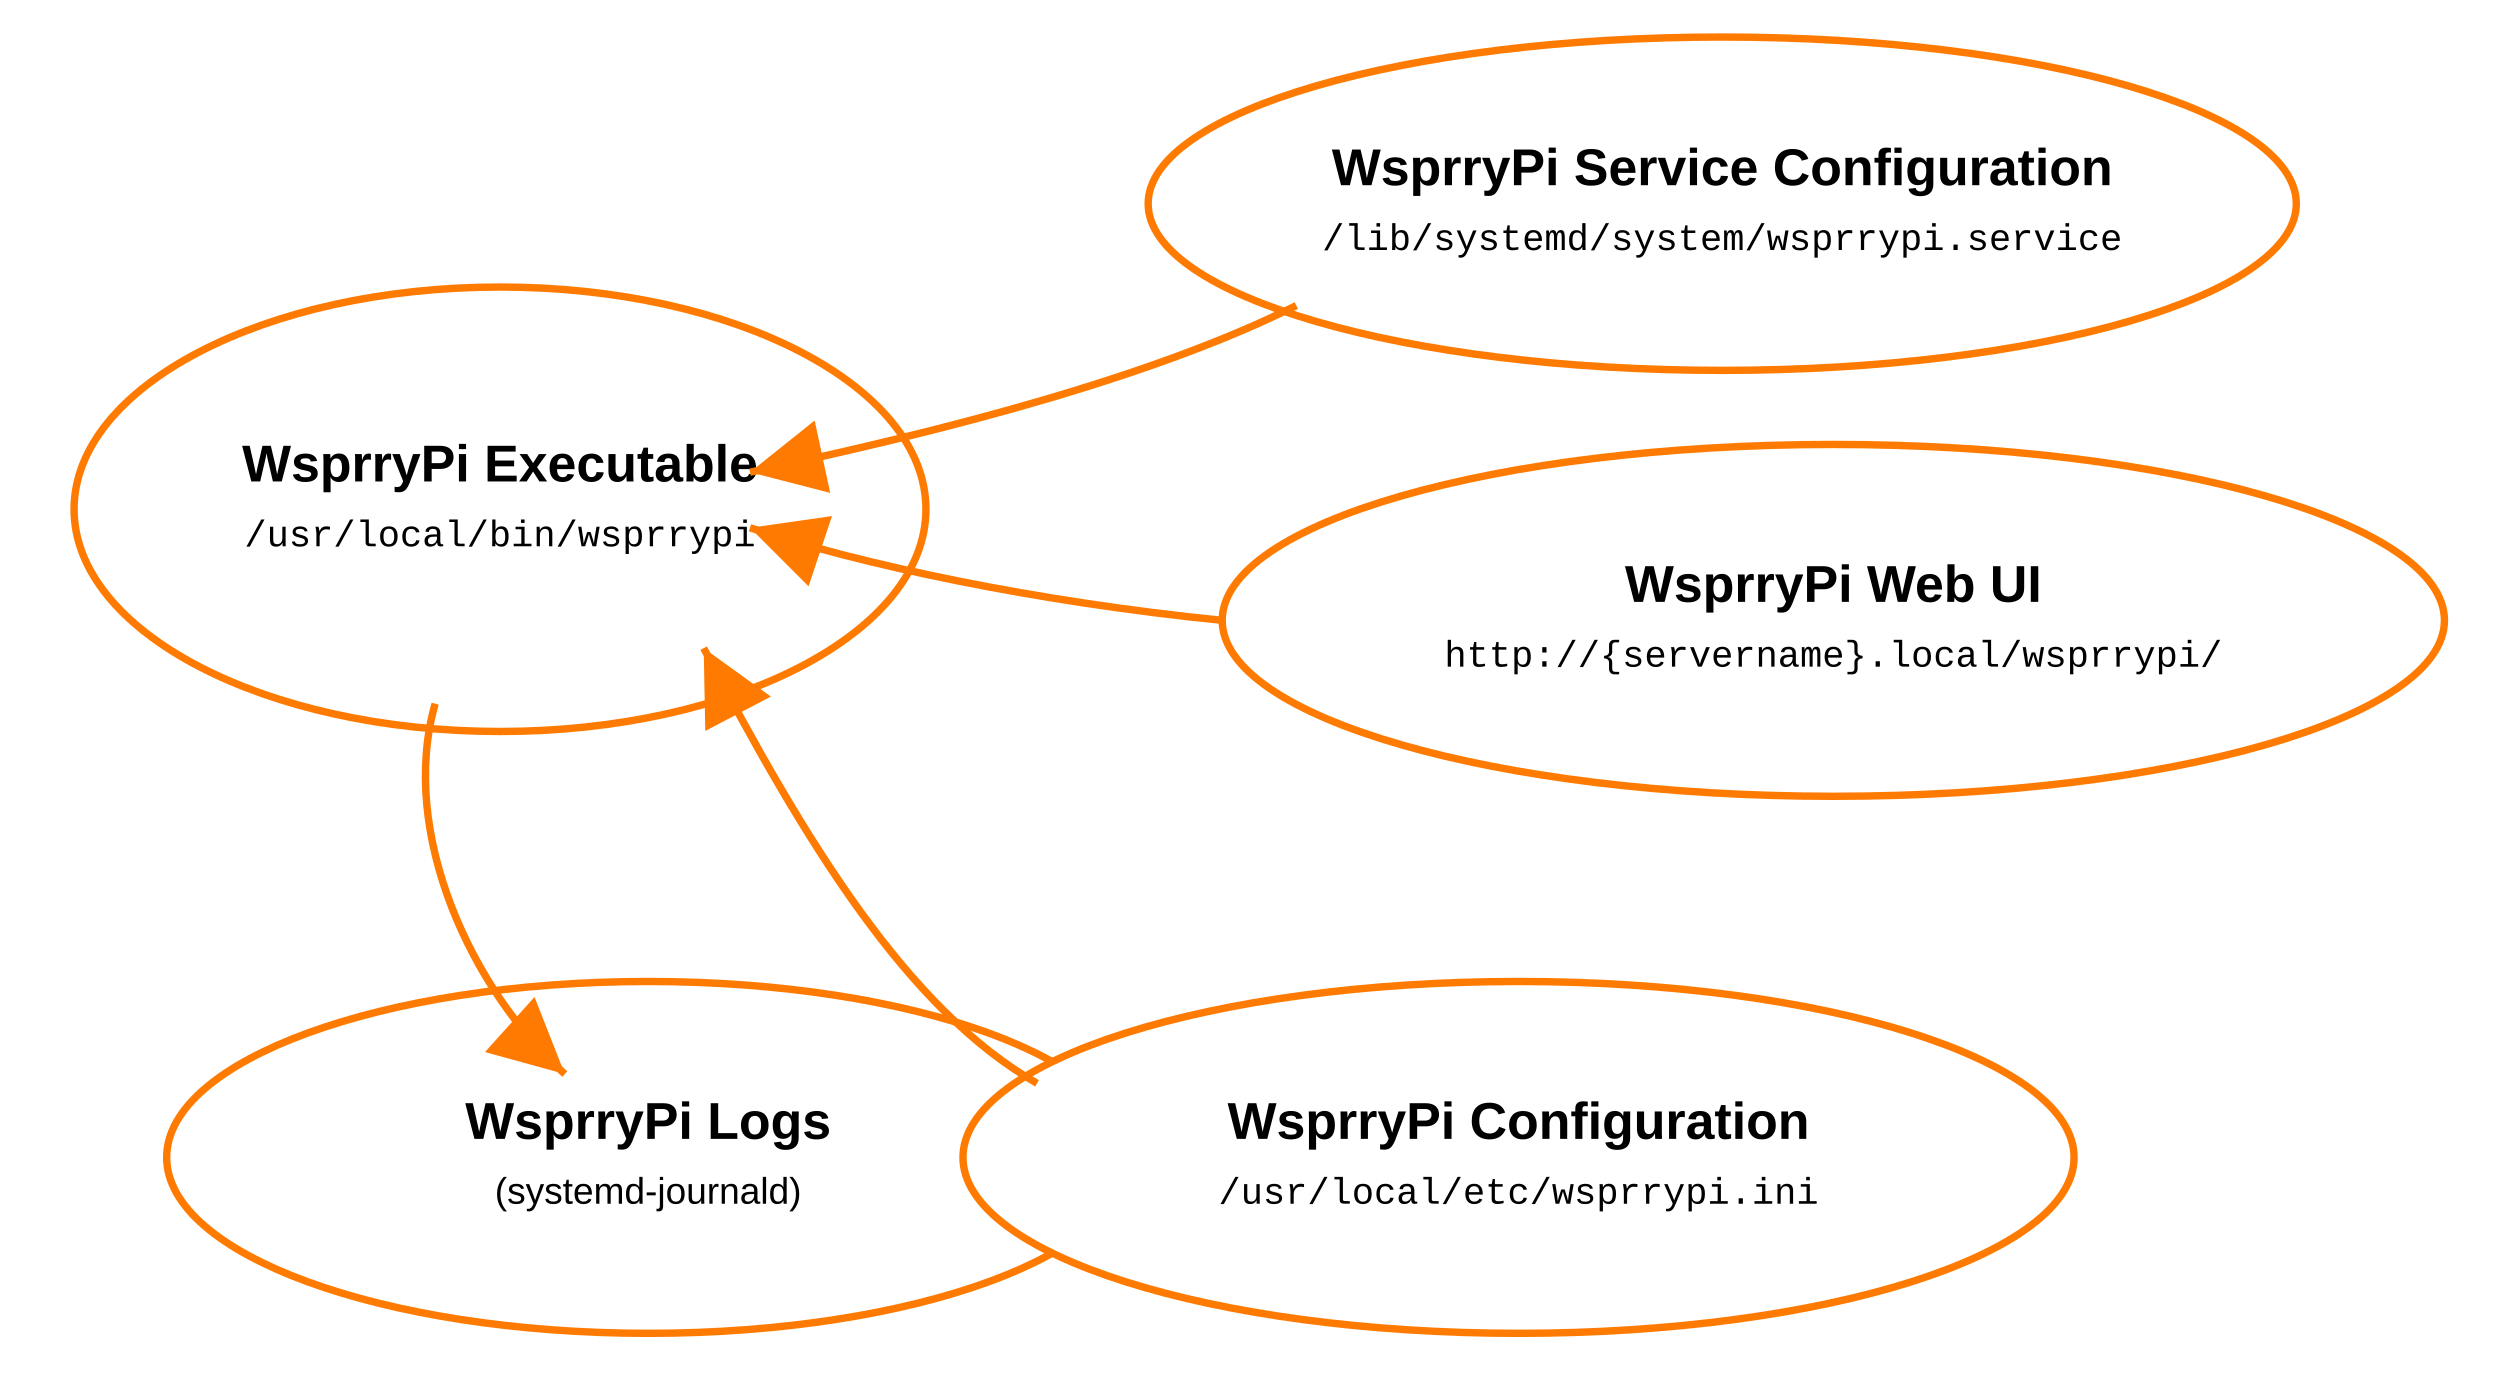
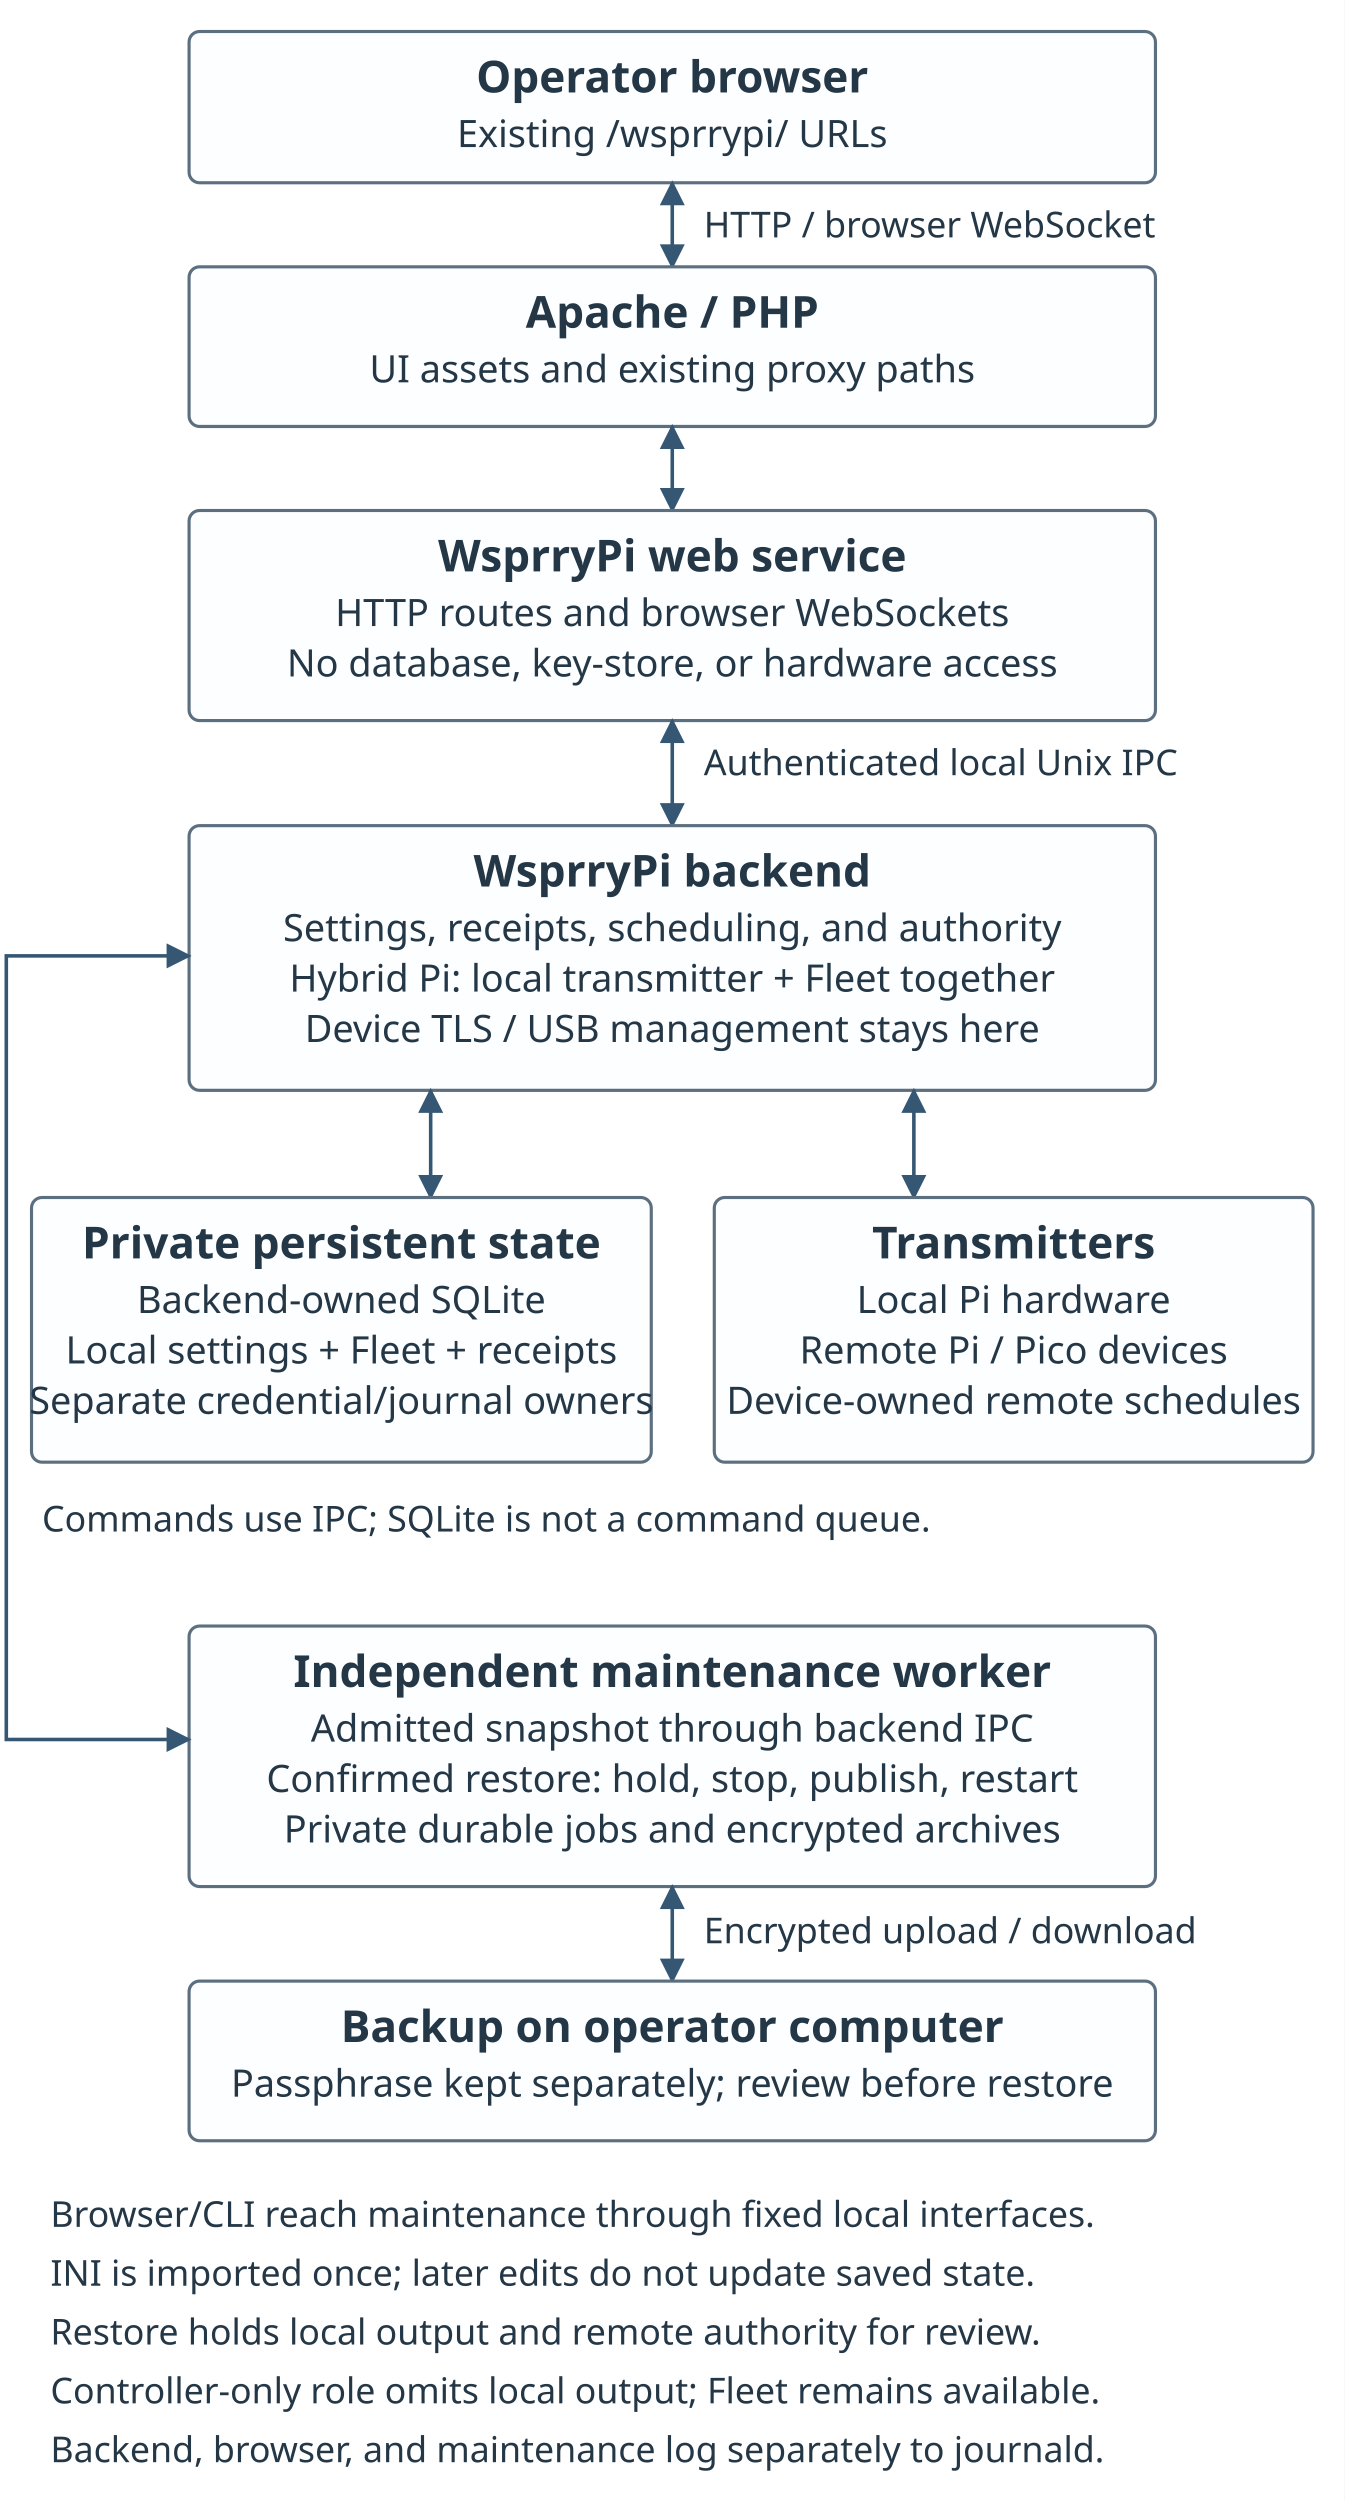
- <svg xmlns="http://www.w3.org/2000/svg" width="1350" height="750" viewBox="0 0 1350 750">
+ <svg xmlns="http://www.w3.org/2000/svg" width="640" height="1190" viewBox="0 0 640 1190" role="img" aria-labelledby="title desc">
  <defs>
-     <marker id="arrow" viewBox="0 0 10 10" refX="10" refY="5" markerWidth="10" markerHeight="10" orient="auto-start-reverse">
-       <path d="M 0 0 L 10 5 L 0 10 z" fill="#ff7a00" />
+     <marker id="arrow" viewBox="0 0 10 10" refX="9" refY="5" markerWidth="7" markerHeight="7" orient="auto-start-reverse">
+       <path d="M0 0L10 5L0 10Z" fill="#355774" />
    </marker>
-     <style>
-       .oval { fill: #ffffff; stroke: #ff7a00; stroke-width: 4; }
-       .link { stroke: #ff7a00; stroke-width: 4; fill: none; marker-end: url(#arrow); }
-       .title { font-family: Arial, Helvetica, sans-serif; font-size: 28px; font-weight: 700; fill: #000000; }
-       .sub   { font-family: "Courier New", Courier, monospace; font-size: 20px; font-weight: 400; fill: #000000; }
-       .sub2  { font-family: Arial, Helvetica, sans-serif; font-size: 20px; font-weight: 400; fill: #000000; }
-     </style>
+     <style>text{font-family:"Source Sans 3","Segoe UI",sans-serif;fill:#243746;font-size:18px}.head{font-family:"Barlow Semi Condensed","Segoe UI",sans-serif;font-size:21px;font-weight:bold}.box{fill:#fdfeff;stroke:#5c6f80;stroke-width:1.5}.line{fill:none;stroke:#355774;stroke-width:1.7;marker-end:url(#arrow)}.both{marker-start:url(#arrow)}.label{font-size:17px}</style>
  </defs>
-   <rect x="0" y="0" width="1350" height="750" fill="#ffffff" />
-   <ellipse class="oval" cx="270" cy="275" rx="230" ry="120" />
-   <text x="270" y="260" text-anchor="middle" class="title">WsprryPi Executable</text>
-   <text x="270" y="295" text-anchor="middle" class="sub">/usr/local/bin/wsprrypi</text>
-   <ellipse class="oval" cx="930" cy="110" rx="310" ry="90" />
-   <text x="930" y="100" text-anchor="middle" class="title">WsprryPi Service Configuration</text>
-   <text x="930" y="135" text-anchor="middle" class="sub">/lib/systemd/system/wsprrypi.service</text>
-   <ellipse class="oval" cx="990" cy="335" rx="330" ry="95" />
-   <text x="990" y="325" text-anchor="middle" class="title">WsprryPi Web UI</text>
-   <text x="990" y="360" text-anchor="middle" class="sub">http://{servername}.local/wsprrypi/</text>
-   <ellipse class="oval" cx="350" cy="625" rx="260" ry="95" />
-   <text x="350" y="615" text-anchor="middle" class="title">WsprryPi Logs</text>
-   <text x="350" y="650" text-anchor="middle" class="sub2">(systemd-journald)</text>
-   <ellipse class="oval" cx="820" cy="625" rx="300" ry="95" />
-   <text x="820" y="615" text-anchor="middle" class="title">WsprryPi Configuration</text>
-   <text x="820" y="650" text-anchor="middle" class="sub">/usr/local/etc/wsprrypi.ini</text>
-   <path class="link" d="M 700 165 C 610 210, 475 240, 405 255" />
-   <path class="link" d="M 660 335 C 560 325, 465 305, 405 285" />
-   <path class="link" d="M 560 585 C 490 545, 435 455, 380 350" />
-   <path class="link" d="M 235 380 C 215 450, 255 535, 305 580" />
+   <rect width="640" height="1190" fill="white" />
+   <rect class="box" x="90" y="15" width="460" height="72" rx="5" />
+   <text class="head" x="320.0" y="44" text-anchor="middle">Operator browser</text>
+   <text x="320.0" y="70" text-anchor="middle">Existing /wsprrypi/ URLs</text>
+   <path class="line both" d="M320 87V127" />
+   <text class="label" x="335" y="113">HTTP / browser WebSocket</text>
+   <rect class="box" x="90" y="127" width="460" height="76" rx="5" />
+   <text class="head" x="320.0" y="156" text-anchor="middle">Apache / PHP</text>
+   <text x="320.0" y="182" text-anchor="middle">UI assets and existing proxy paths</text>
+   <path class="line both" d="M320 203V243" />
+   <rect class="box" x="90" y="243" width="460" height="100" rx="5" />
+   <text class="head" x="320.0" y="272" text-anchor="middle">WsprryPi web service</text>
+   <text x="320.0" y="298" text-anchor="middle">HTTP routes and browser WebSockets</text>
+   <text x="320.0" y="322" text-anchor="middle">No database, key-store, or hardware access</text>
+   <path class="line both" d="M320 343V393" />
+   <text class="label" x="335" y="369">Authenticated local Unix IPC</text>
+   <rect class="box" x="90" y="393" width="460" height="126" rx="5" />
+   <text class="head" x="320.0" y="422" text-anchor="middle">WsprryPi backend</text>
+   <text x="320.0" y="448" text-anchor="middle">Settings, receipts, scheduling, and authority</text>
+   <text x="320.0" y="472" text-anchor="middle">Hybrid Pi: local transmitter + Fleet together</text>
+   <text x="320.0" y="496" text-anchor="middle">Device TLS / USB management stays here</text>
+   <path class="line both" d="M205 519V570" />
+   <path class="line both" d="M435 519V570" />
+   <rect class="box" x="15" y="570" width="295" height="126" rx="5" />
+   <text class="head" x="162.5" y="599" text-anchor="middle">Private persistent state</text>
+   <text x="162.5" y="625" text-anchor="middle">Backend-owned SQLite</text>
+   <text x="162.5" y="649" text-anchor="middle">Local settings + Fleet + receipts</text>
+   <text x="162.5" y="673" text-anchor="middle">Separate credential/journal owners</text>
+   <rect class="box" x="340" y="570" width="285" height="126" rx="5" />
+   <text class="head" x="482.5" y="599" text-anchor="middle">Transmitters</text>
+   <text x="482.5" y="625" text-anchor="middle">Local Pi hardware</text>
+   <text x="482.5" y="649" text-anchor="middle">Remote Pi / Pico devices</text>
+   <text x="482.5" y="673" text-anchor="middle">Device-owned remote schedules</text>
+   <text class="label" x="20" y="729">Commands use IPC; SQLite is not a command queue.</text>
+   <rect class="box" x="90" y="774" width="460" height="124" rx="5" />
+   <text class="head" x="320.0" y="803" text-anchor="middle">Independent maintenance worker</text>
+   <text x="320.0" y="829" text-anchor="middle">Admitted snapshot through backend IPC</text>
+   <text x="320.0" y="853" text-anchor="middle">Confirmed restore: hold, stop, publish, restart</text>
+   <text x="320.0" y="877" text-anchor="middle">Private durable jobs and encrypted archives</text>
+   <path class="line both" d="M90 828H3V455H90" />
+   <path class="line both" d="M320 898V943" />
+   <text class="label" x="335" y="925">Encrypted upload / download</text>
+   <rect class="box" x="90" y="943" width="460" height="76" rx="5" />
+   <text class="head" x="320.0" y="972" text-anchor="middle">Backup on operator computer</text>
+   <text x="320.0" y="998" text-anchor="middle">Passphrase kept separately; review before restore</text>
+   <text class="label" x="24" y="1060">Browser/CLI reach maintenance through fixed local interfaces.</text>
+   <text class="label" x="24" y="1088">INI is imported once; later edits do not update saved state.</text>
+   <text class="label" x="24" y="1116">Restore holds local output and remote authority for review.</text>
+   <text class="label" x="24" y="1144">Controller-only role omits local output; Fleet remains available.</text>
+   <text class="label" x="24" y="1172">Backend, browser, and maintenance log separately to journald.</text>
</svg>
